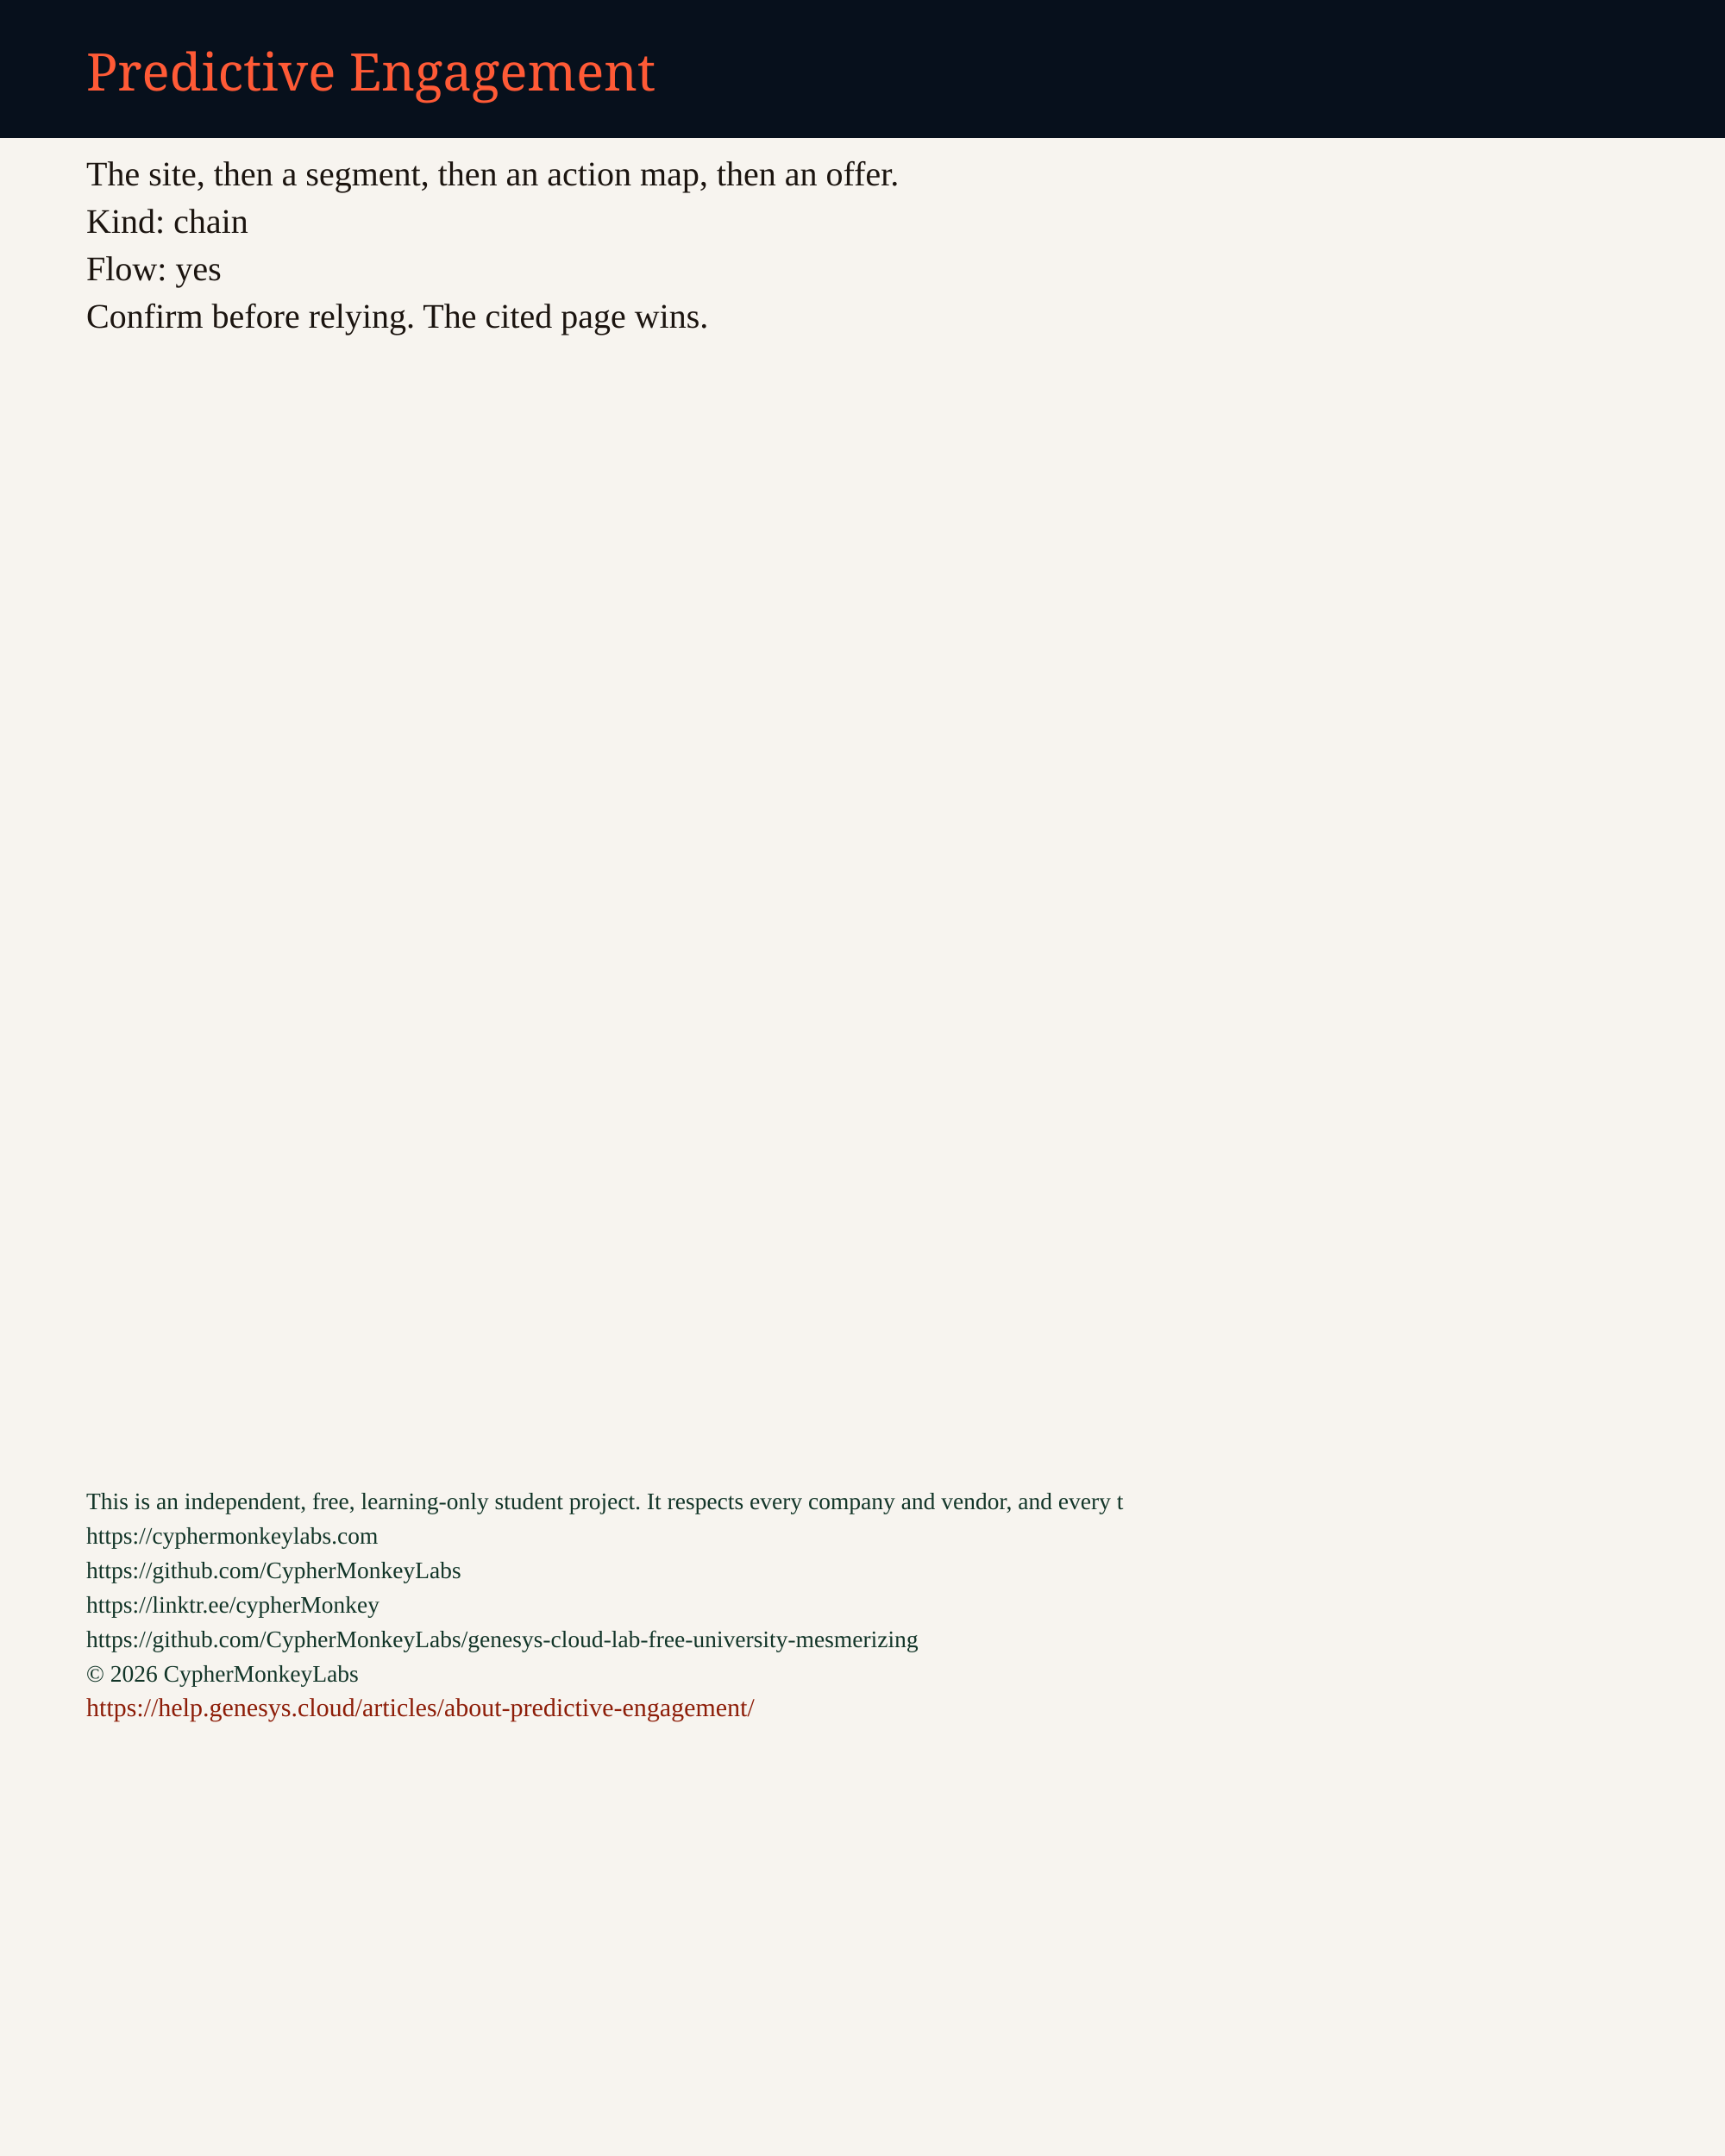
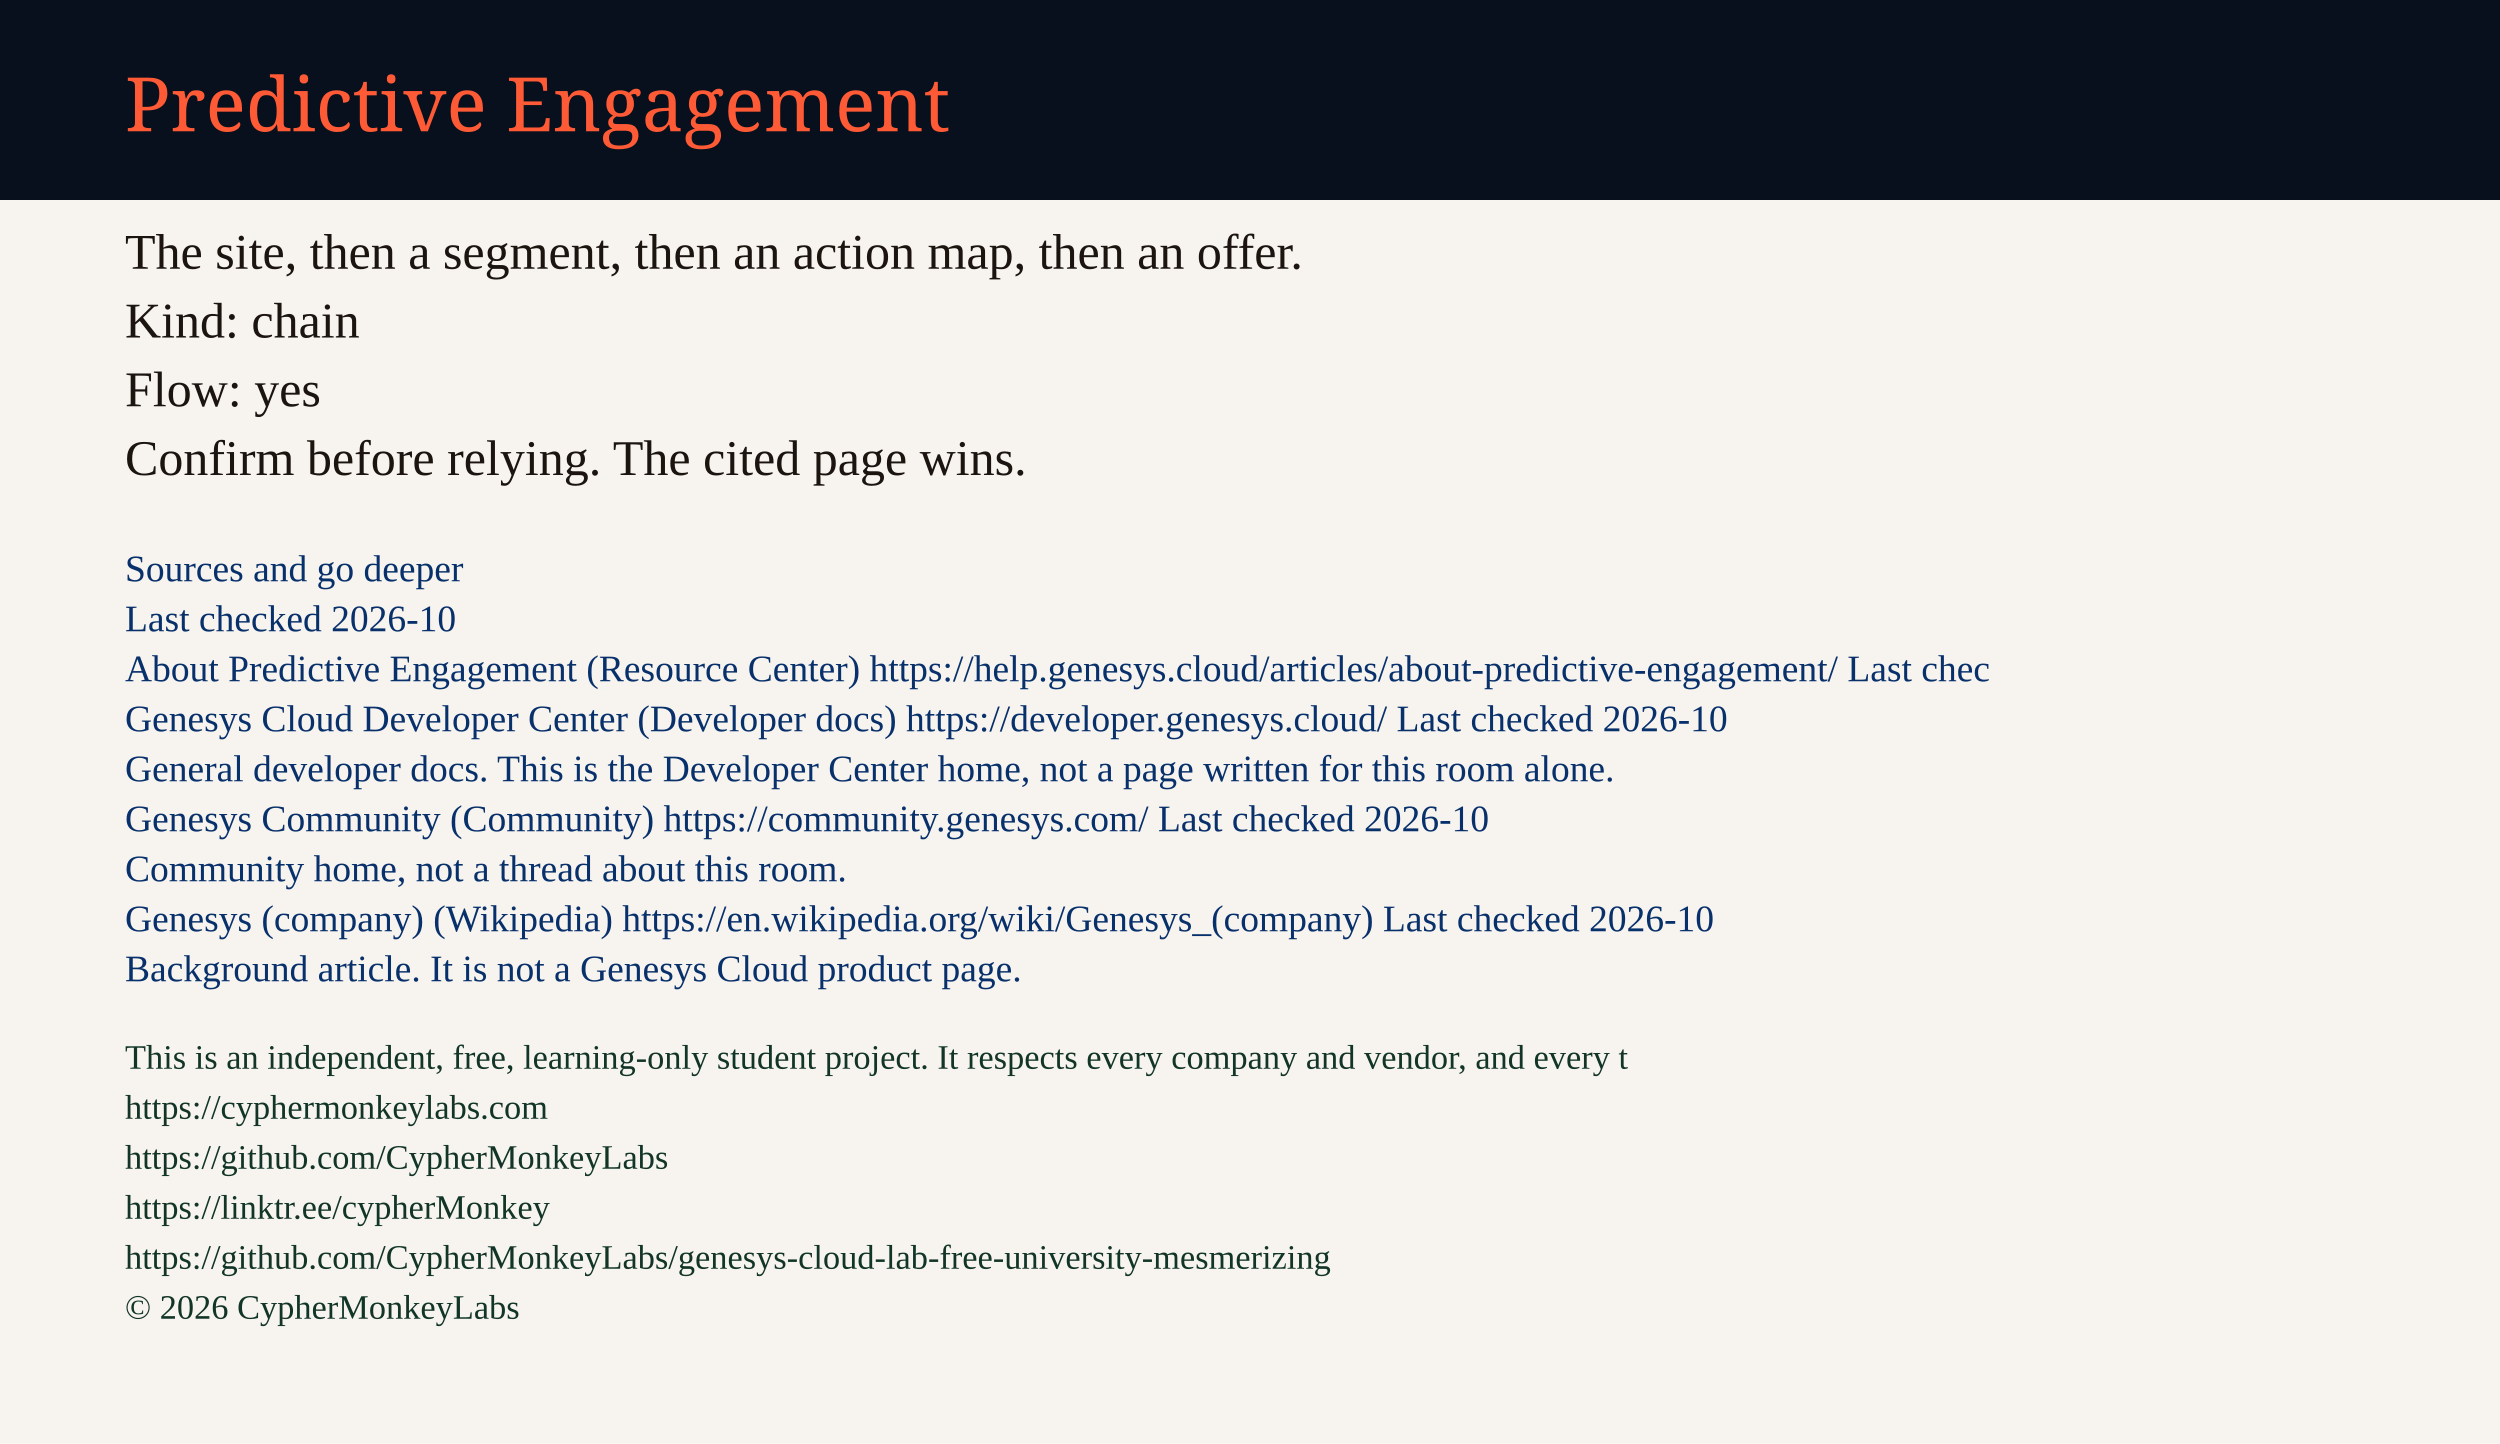
- <svg xmlns="http://www.w3.org/2000/svg" width="800" height="1000" viewBox="0 0 800 1000">
-   <rect width="800" height="1000" fill="#f7f4ef" />
+ <svg xmlns="http://www.w3.org/2000/svg" width="800" height="462" viewBox="0 0 800 462">
+   <rect width="800" height="462" fill="#f7f4ef" />
  <rect width="800" height="64" fill="#07101c" />
  <text x="40" y="42" fill="#ff5a36" font-size="24" font-family="Georgia, serif">Predictive Engagement</text>
  <text x="40" y="86" font-size="16" fill="#1b140f">The site, then a segment, then an action map, then an offer.</text>
  <text x="40" y="108" font-size="16" fill="#1b140f">Kind: chain</text>
  <text x="40" y="130" font-size="16" fill="#1b140f">Flow: yes</text>
  <text x="40" y="152" font-size="16" fill="#1b140f">Confirm before relying. The cited page wins.</text>
-   <text x="40" y="700" font-size="11" fill="#123528">This is an independent, free, learning-only student project. It respects every company and vendor, and every t</text>
-   <text x="40" y="716" font-size="11" fill="#123528">https://cyphermonkeylabs.com</text>
-   <text x="40" y="732" font-size="11" fill="#123528">https://github.com/CypherMonkeyLabs</text>
-   <text x="40" y="748" font-size="11" fill="#123528">https://linktr.ee/cypherMonkey</text>
-   <text x="40" y="764" font-size="11" fill="#123528">https://github.com/CypherMonkeyLabs/genesys-cloud-lab-free-university-mesmerizing</text>
-   <text x="40" y="780" font-size="11" fill="#123528">© 2026 CypherMonkeyLabs</text>
-   <text x="40" y="796" font-size="12" fill="#8d1d08">https://help.genesys.cloud/articles/about-predictive-engagement/</text>
+   <text x="40" y="186" font-size="12" fill="#08306b">Sources and go deeper</text>
+   <text x="40" y="202" font-size="12" fill="#08306b">Last checked 2026-10</text>
+   <text x="40" y="218" font-size="12" fill="#08306b">About Predictive Engagement (Resource Center) https://help.genesys.cloud/articles/about-predictive-engagement/ Last chec</text>
+   <text x="40" y="234" font-size="12" fill="#08306b">Genesys Cloud Developer Center (Developer docs) https://developer.genesys.cloud/ Last checked 2026-10</text>
+   <text x="40" y="250" font-size="12" fill="#08306b">  General developer docs. This is the Developer Center home, not a page written for this room alone.</text>
+   <text x="40" y="266" font-size="12" fill="#08306b">Genesys Community (Community) https://community.genesys.com/ Last checked 2026-10</text>
+   <text x="40" y="282" font-size="12" fill="#08306b">  Community home, not a thread about this room.</text>
+   <text x="40" y="298" font-size="12" fill="#08306b">Genesys (company) (Wikipedia) https://en.wikipedia.org/wiki/Genesys_(company) Last checked 2026-10</text>
+   <text x="40" y="314" font-size="12" fill="#08306b">  Background article. It is not a Genesys Cloud product page.</text>
+   <text x="40" y="342" font-size="11" fill="#123528">This is an independent, free, learning-only student project. It respects every company and vendor, and every t</text>
+   <text x="40" y="358" font-size="11" fill="#123528">https://cyphermonkeylabs.com</text>
+   <text x="40" y="374" font-size="11" fill="#123528">https://github.com/CypherMonkeyLabs</text>
+   <text x="40" y="390" font-size="11" fill="#123528">https://linktr.ee/cypherMonkey</text>
+   <text x="40" y="406" font-size="11" fill="#123528">https://github.com/CypherMonkeyLabs/genesys-cloud-lab-free-university-mesmerizing</text>
+   <text x="40" y="422" font-size="11" fill="#123528">© 2026 CypherMonkeyLabs</text>
</svg>
